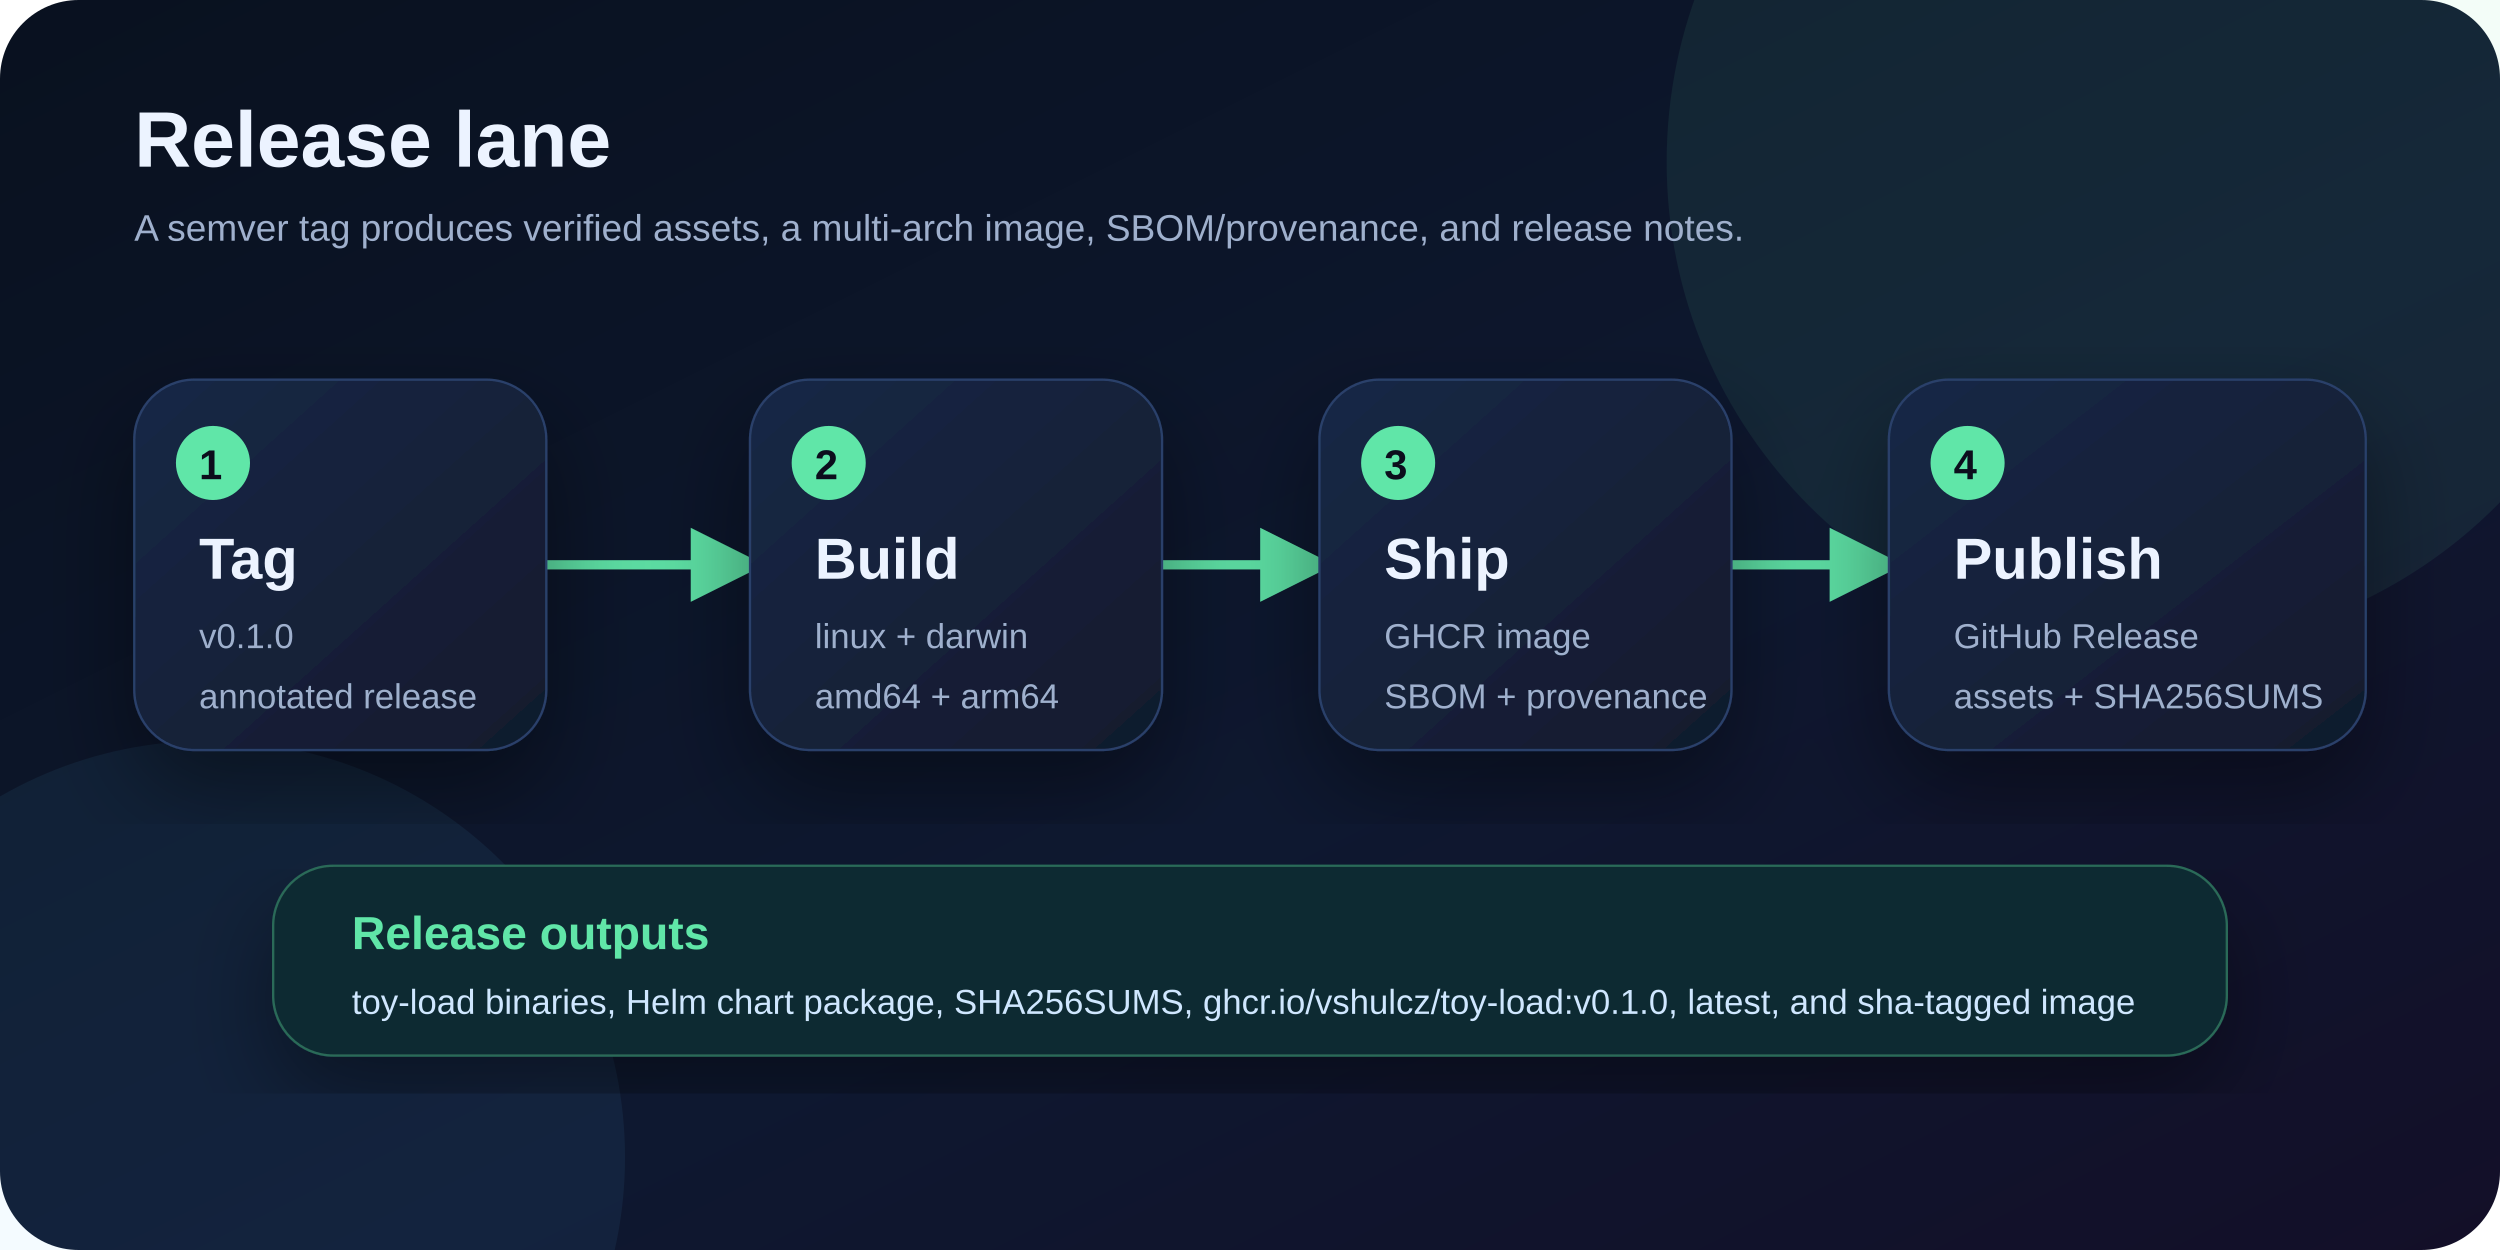
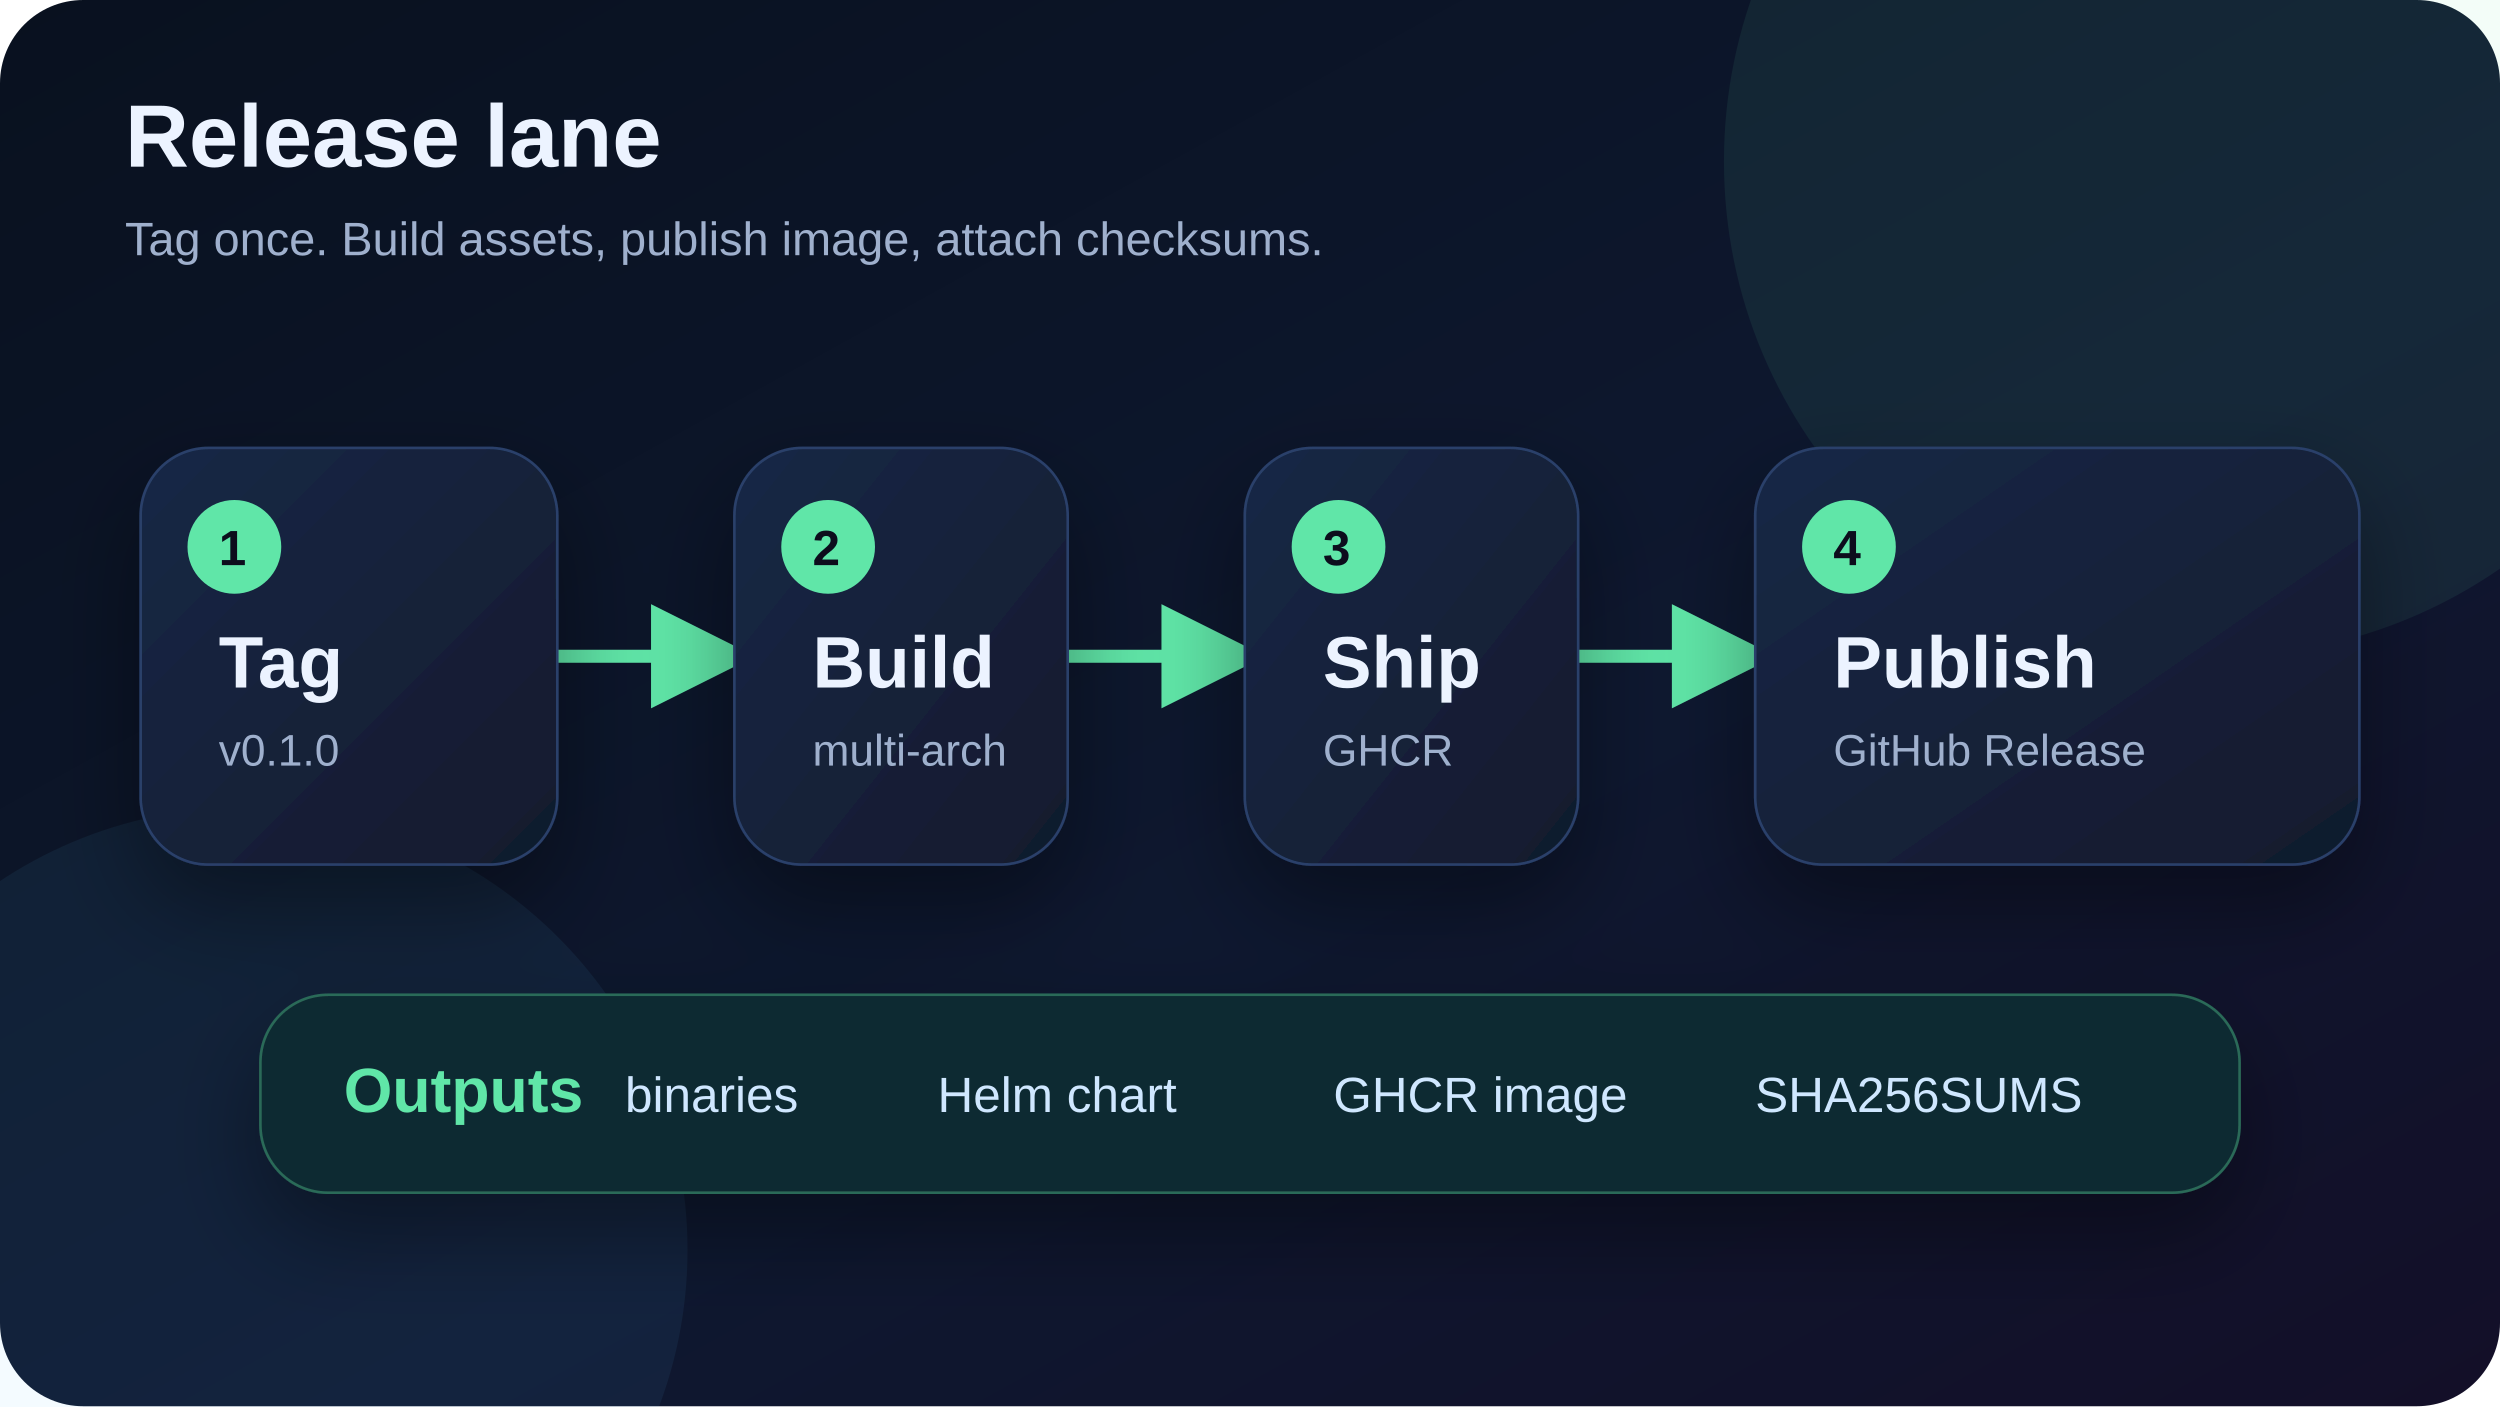
- <svg xmlns="http://www.w3.org/2000/svg" viewBox="0 0 1080 540" role="img" aria-labelledby="title desc">
+ <svg xmlns="http://www.w3.org/2000/svg" viewBox="0 0 960 540" role="img" aria-labelledby="title desc">
  <defs>
    <linearGradient id="bg" x1="0" y1="0" x2="1" y2="1">
      <stop offset="0" stop-color="#09111f" />
      <stop offset="0.58" stop-color="#0e1830" />
      <stop offset="1" stop-color="#130f28" />
    </linearGradient>
    <linearGradient id="card" x1="0" y1="0" x2="1" y2="1">
      <stop offset="0" stop-color="#172846" />
      <stop offset="1" stop-color="#111a2d" />
    </linearGradient>
    <filter id="shadow" x="-20%" y="-20%" width="140%" height="140%">
-       <feDropShadow dx="0" dy="18" stdDeviation="20" flood-color="#000" flood-opacity="0.40" />
+       <feDropShadow dx="0" dy="16" stdDeviation="18" flood-color="#000" flood-opacity="0.38" />
    </filter>
    <marker id="arrow" viewBox="0 0 10 10" refX="8" refY="5" markerWidth="8" markerHeight="8" orient="auto-start-reverse">
      <path d="M 0 0 L 10 5 L 0 10 z" fill="#60e6a8" />
    </marker>
  </defs>
-   <rect width="1080" height="540" rx="34" fill="url(#bg)" />
-   <circle cx="930" cy="70" r="210" fill="#60e6a8" opacity="0.08" />
-   <circle cx="90" cy="500" r="180" fill="#5cc8ff" opacity="0.07" />
+   <rect width="960" height="540" rx="32" fill="url(#bg)" />
+   <circle cx="852" cy="62" r="190" fill="#60e6a8" opacity="0.08" />
+   <circle cx="94" cy="480" r="170" fill="#5cc8ff" opacity="0.07" />
  <g font-family="Arial, sans-serif">
-     <text x="58" y="72" fill="#ecf3ff" font-size="34" font-weight="800">Release lane</text>
-     <text x="58" y="104" fill="#9fb0cd" font-size="16">A semver tag produces verified assets, a multi-arch image, SBOM/provenance, and release notes.</text>
+     <text x="48" y="64" fill="#ecf3ff" font-size="34" font-weight="850">Release lane</text>
+     <text x="48" y="98" fill="#9fb0cd" font-size="18">Tag once. Build assets, publish image, attach checksums.</text>
  </g>
-   <g fill="none" stroke="#60e6a8" stroke-width="4" marker-end="url(#arrow)" opacity="0.95">
-     <path d="M236 244 H324" />
-     <path d="M482 244 H570" />
-     <path d="M728 244 H816" />
+   <g fill="none" stroke="#60e6a8" stroke-width="5" marker-end="url(#arrow)">
+     <path d="M214 252 H282" />
+     <path d="M410 252 H478" />
+     <path d="M606 252 H674" />
  </g>
  <g filter="url(#shadow)" font-family="Arial, sans-serif">
-     <rect x="58" y="164" width="178" height="160" rx="26" fill="url(#card)" stroke="#2b416b" />
-     <circle cx="92" cy="200" r="16" fill="#60e6a8" />
-     <text x="86" y="207" fill="#07111f" font-size="18" font-weight="900">1</text>
-     <text x="86" y="250" fill="#ecf3ff" font-size="25" font-weight="800">Tag</text>
-     <text x="86" y="280" fill="#9fb0cd" font-size="15">v0.1.0</text>
-     <text x="86" y="306" fill="#9fb0cd" font-size="15">annotated release</text>
-     <rect x="324" y="164" width="178" height="160" rx="26" fill="url(#card)" stroke="#2b416b" />
-     <circle cx="358" cy="200" r="16" fill="#60e6a8" />
-     <text x="352" y="207" fill="#07111f" font-size="18" font-weight="900">2</text>
-     <text x="352" y="250" fill="#ecf3ff" font-size="25" font-weight="800">Build</text>
-     <text x="352" y="280" fill="#9fb0cd" font-size="15">linux + darwin</text>
-     <text x="352" y="306" fill="#9fb0cd" font-size="15">amd64 + arm64</text>
-     <rect x="570" y="164" width="178" height="160" rx="26" fill="url(#card)" stroke="#2b416b" />
-     <circle cx="604" cy="200" r="16" fill="#60e6a8" />
-     <text x="598" y="207" fill="#07111f" font-size="18" font-weight="900">3</text>
-     <text x="598" y="250" fill="#ecf3ff" font-size="25" font-weight="800">Ship</text>
-     <text x="598" y="280" fill="#9fb0cd" font-size="15">GHCR image</text>
-     <text x="598" y="306" fill="#9fb0cd" font-size="15">SBOM + provenance</text>
-     <rect x="816" y="164" width="206" height="160" rx="26" fill="url(#card)" stroke="#2b416b" />
-     <circle cx="850" cy="200" r="16" fill="#60e6a8" />
-     <text x="844" y="207" fill="#07111f" font-size="18" font-weight="900">4</text>
-     <text x="844" y="250" fill="#ecf3ff" font-size="25" font-weight="800">Publish</text>
-     <text x="844" y="280" fill="#9fb0cd" font-size="15">GitHub Release</text>
-     <text x="844" y="306" fill="#9fb0cd" font-size="15">assets + SHA256SUMS</text>
-   </g>
-   <g filter="url(#shadow)" font-family="Arial, sans-serif">
-     <rect x="118" y="374" width="844" height="82" rx="26" fill="#0f2b32" stroke="#2b6b58" />
-     <text x="152" y="410" fill="#60e6a8" font-size="20" font-weight="800">Release outputs</text>
-     <text x="152" y="438" fill="#cfe7ff" font-size="15">toy-load binaries, Helm chart package, SHA256SUMS, ghcr.io/vshulcz/toy-load:v0.1.0, latest, and sha-tagged image</text>
+     <rect x="54" y="172" width="160" height="160" rx="26" fill="url(#card)" stroke="#2b416b" />
+     <circle cx="90" cy="210" r="18" fill="#60e6a8" />
+     <text x="84" y="217" fill="#07111f" font-size="19" font-weight="900">1</text>
+     <text x="84" y="264" fill="#ecf3ff" font-size="28" font-weight="850">Tag</text>
+     <text x="84" y="294" fill="#9fb0cd" font-size="17">v0.1.0</text>
+     <rect x="282" y="172" width="128" height="160" rx="26" fill="url(#card)" stroke="#2b416b" />
+     <circle cx="318" cy="210" r="18" fill="#60e6a8" />
+     <text x="312" y="217" fill="#07111f" font-size="19" font-weight="900">2</text>
+     <text x="312" y="264" fill="#ecf3ff" font-size="28" font-weight="850">Build</text>
+     <text x="312" y="294" fill="#9fb0cd" font-size="17">multi-arch</text>
+     <rect x="478" y="172" width="128" height="160" rx="26" fill="url(#card)" stroke="#2b416b" />
+     <circle cx="514" cy="210" r="18" fill="#60e6a8" />
+     <text x="508" y="217" fill="#07111f" font-size="19" font-weight="900">3</text>
+     <text x="508" y="264" fill="#ecf3ff" font-size="28" font-weight="850">Ship</text>
+     <text x="508" y="294" fill="#9fb0cd" font-size="17">GHCR</text>
+     <rect x="674" y="172" width="232" height="160" rx="26" fill="url(#card)" stroke="#2b416b" />
+     <circle cx="710" cy="210" r="18" fill="#60e6a8" />
+     <text x="704" y="217" fill="#07111f" font-size="19" font-weight="900">4</text>
+     <text x="704" y="264" fill="#ecf3ff" font-size="28" font-weight="850">Publish</text>
+     <text x="704" y="294" fill="#9fb0cd" font-size="17">GitHub Release</text>
+     <rect x="100" y="382" width="760" height="76" rx="26" fill="#0f2b32" stroke="#2b6b58" />
+     <text x="132" y="427" fill="#60e6a8" font-size="24" font-weight="850">Outputs</text>
+     <text x="240" y="427" fill="#cfe7ff" font-size="19">binaries</text>
+     <text x="360" y="427" fill="#cfe7ff" font-size="19">Helm chart</text>
+     <text x="512" y="427" fill="#cfe7ff" font-size="19">GHCR image</text>
+     <text x="674" y="427" fill="#cfe7ff" font-size="19">SHA256SUMS</text>
  </g>
</svg>
